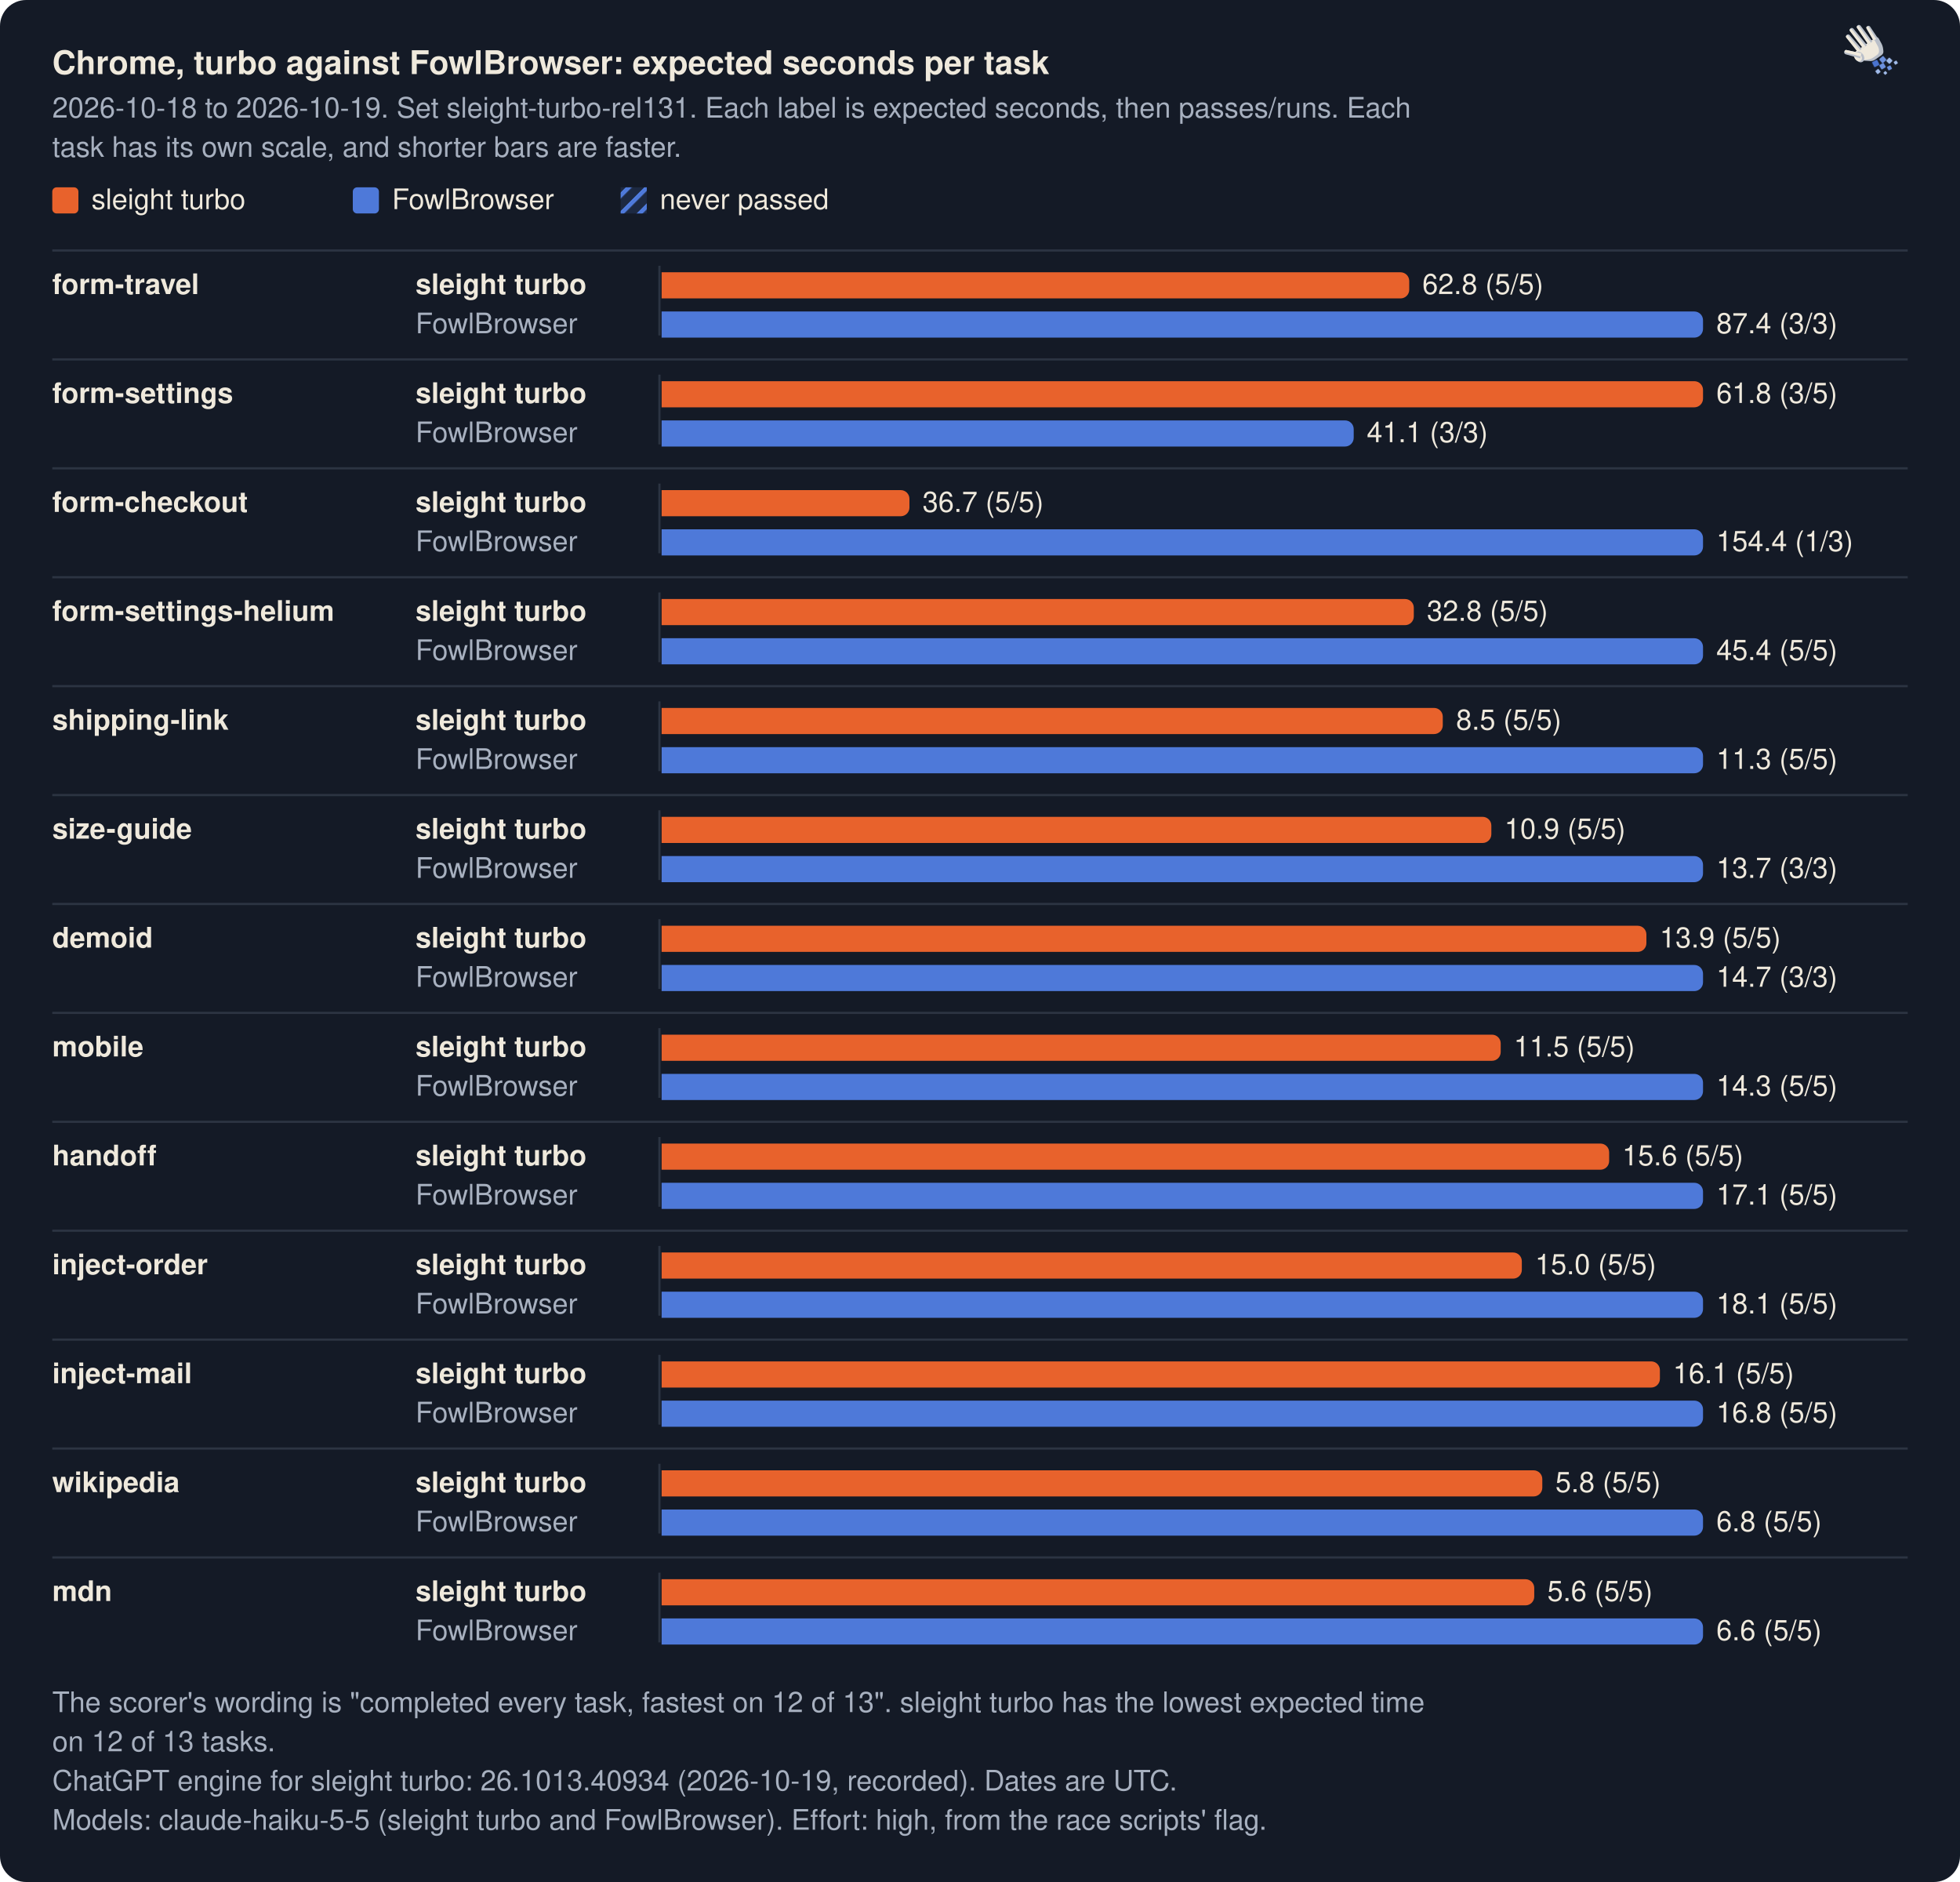
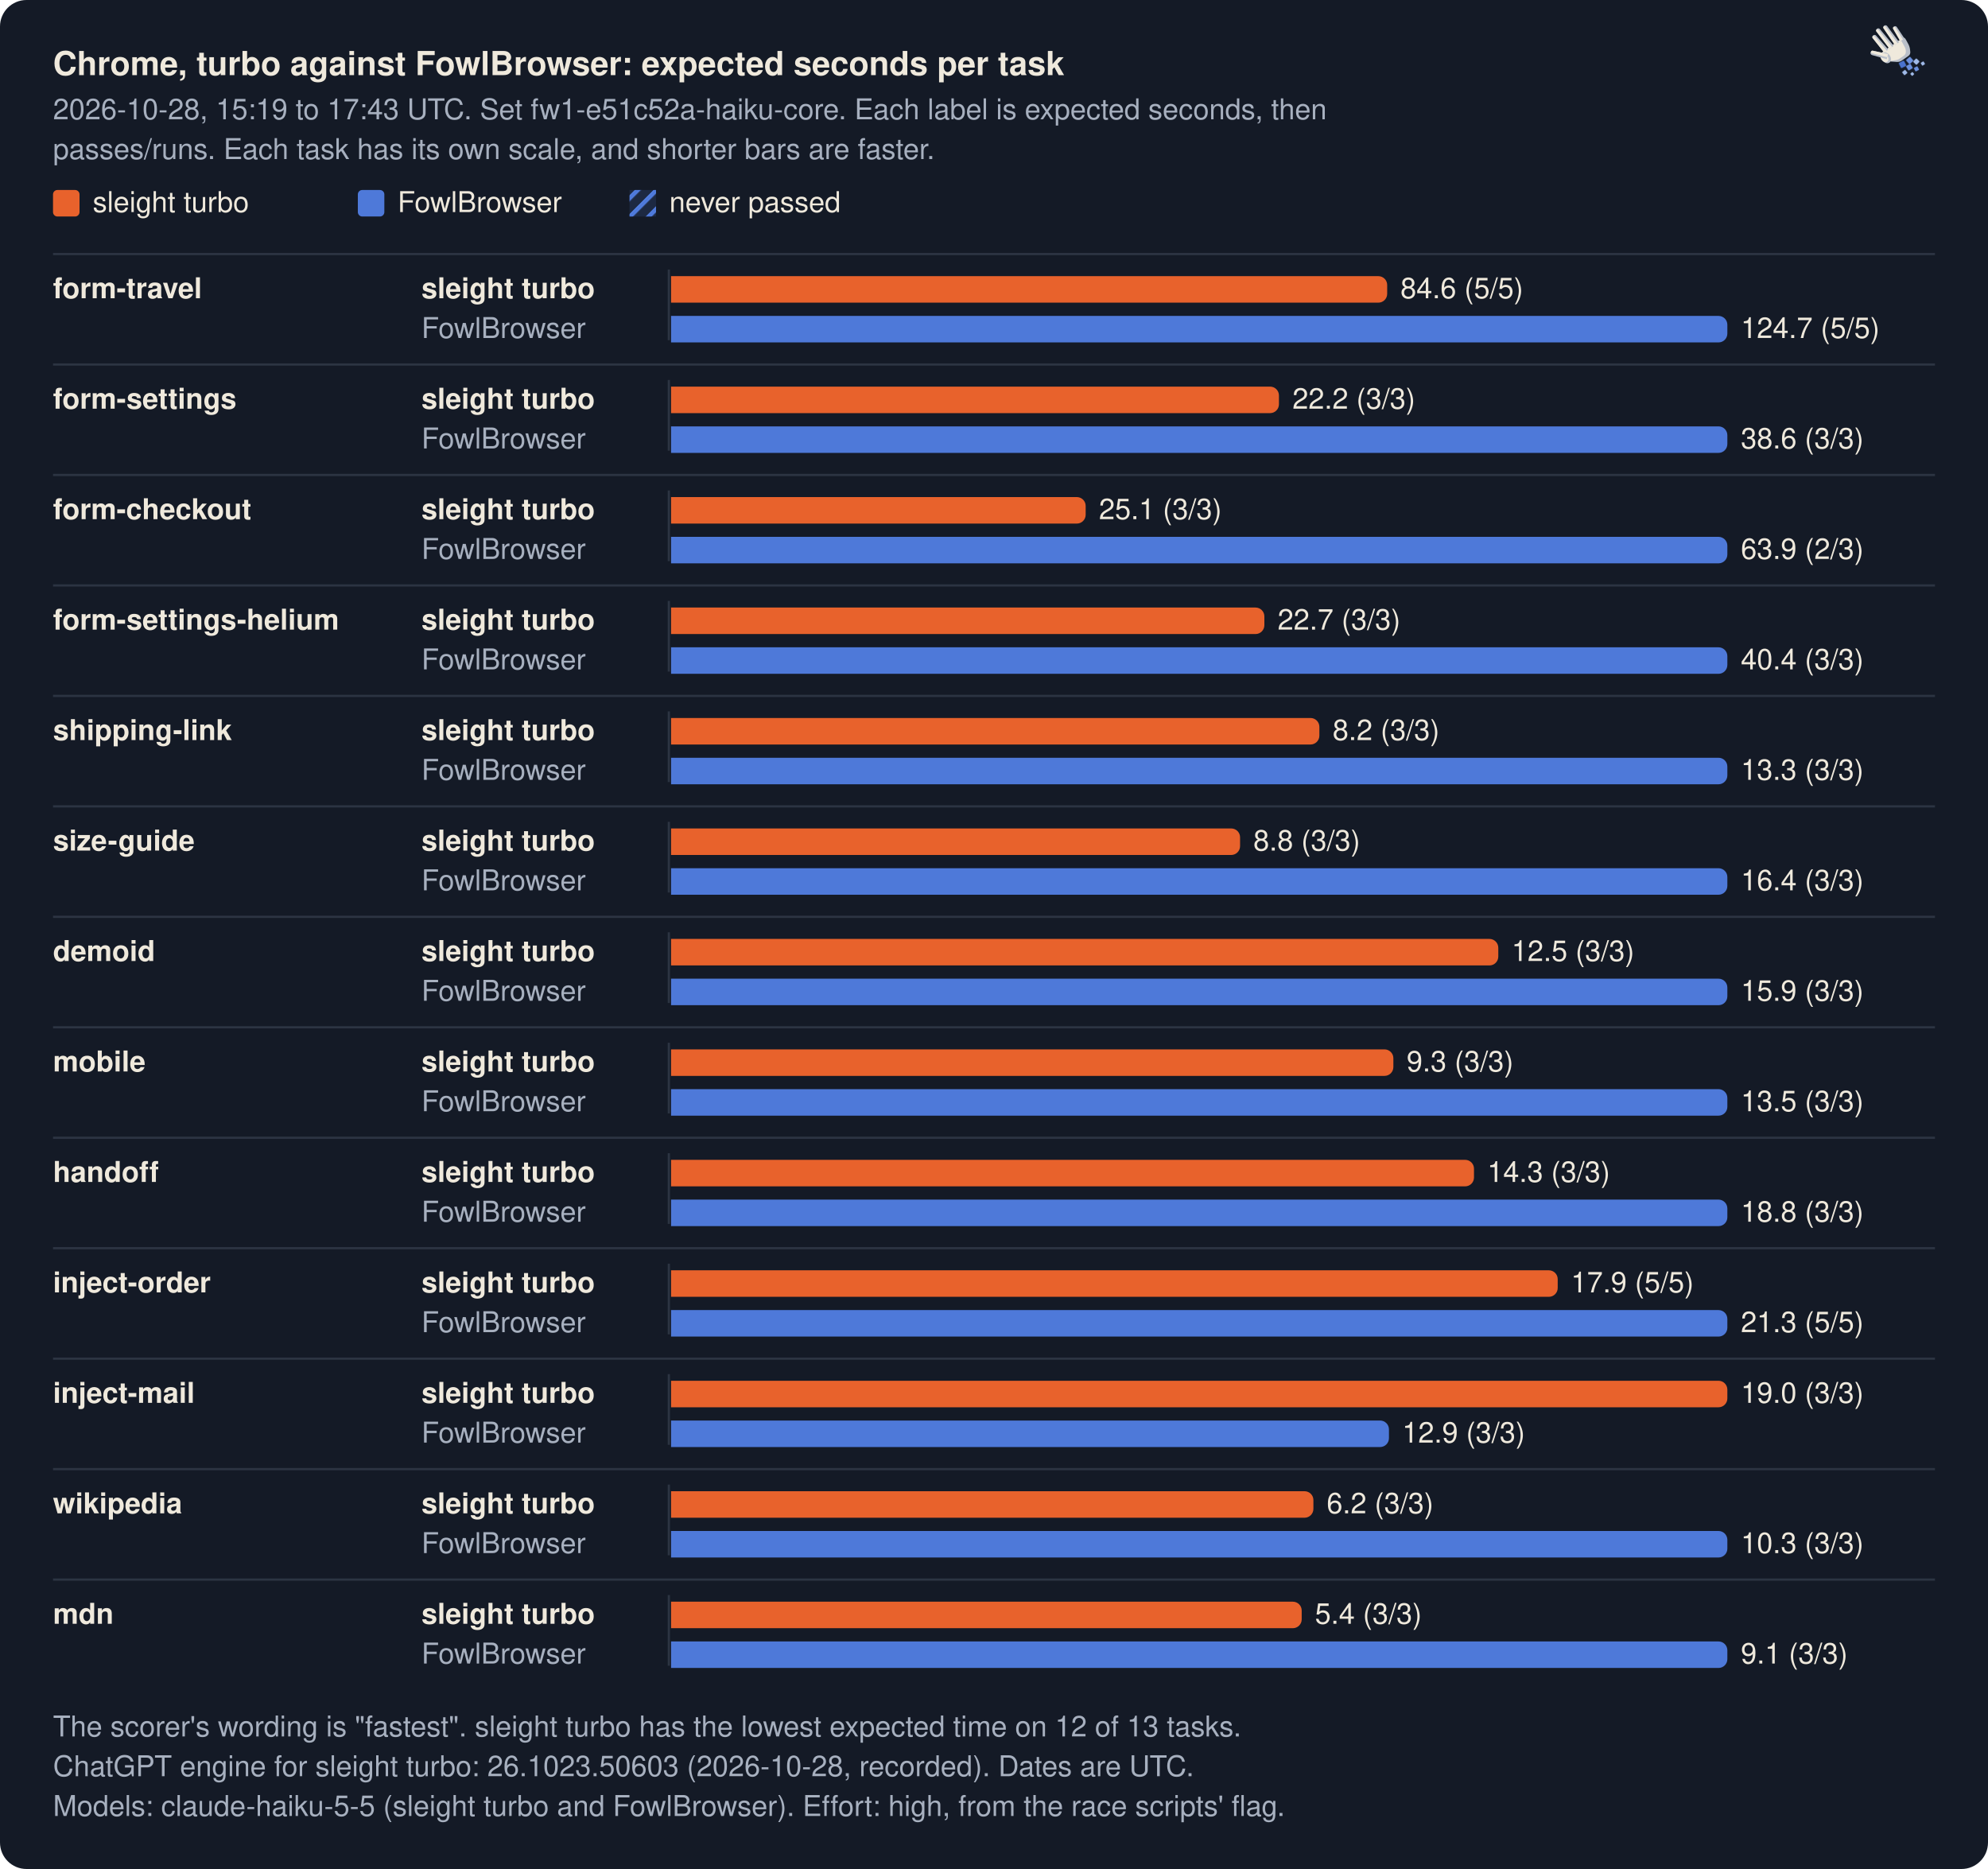
- <svg xmlns="http://www.w3.org/2000/svg" viewBox="0 0 900 864" width="900" height="864" role="img" aria-labelledby="title desc">
+ <svg xmlns="http://www.w3.org/2000/svg" viewBox="0 0 900 846" width="900" height="846" role="img" aria-labelledby="title desc">
  <style>
.bg{fill:#141A26}
text{font-family:-apple-system,"Segoe UI",Helvetica,Arial,sans-serif;font-size:13px;fill:#EFE9DC}
.t{font-size:15px;font-weight:600}
.b{font-weight:600}
.m{fill:#A7B0BF}
.g{stroke:#2C3442;stroke-width:1;fill:none}
.me{fill:#E8622C}
.ot{fill:#4E79D9}
.sl{fill:#9AA6B8}
.hme{stroke:#E8622C}
.hot{stroke:#4E79D9}
.hsl{stroke:#9AA6B8}
</style>
  <defs>
    <pattern id="h-me" width="6" height="6" patternUnits="userSpaceOnUse" patternTransform="rotate(45)">
      <line class="hme" x1="1" y1="0" x2="1" y2="6" stroke-width="2" />
    </pattern>
    <pattern id="h-ot" width="6" height="6" patternUnits="userSpaceOnUse" patternTransform="rotate(45)">
      <line class="hot" x1="1" y1="0" x2="1" y2="6" stroke-width="2" />
    </pattern>
    <pattern id="h-sl" width="6" height="6" patternUnits="userSpaceOnUse" patternTransform="rotate(45)">
      <line class="hsl" x1="1" y1="0" x2="1" y2="6" stroke-width="2" />
    </pattern>
  </defs>
-   <rect class="bg" width="900" height="864" rx="12" />
+   <rect class="bg" width="900" height="846" rx="12" />
  <text x="24" y="34" class="t">Chrome, turbo against FowlBrowser: expected seconds per task</text>
-   <text x="24" y="54" class="m">2026-10-18 to 2026-10-19. Set sleight-turbo-rel131. Each label is expected seconds, then passes/runs. Each</text>
-   <text x="24" y="72" class="m">task has its own scale, and shorter bars are faster.</text>
+   <text x="24" y="54" class="m">2026-10-28, 15:19 to 17:43 UTC. Set fw1-e51c52a-haiku-core. Each label is expected seconds, then</text>
+   <text x="24" y="72" class="m">passes/runs. Each task has its own scale, and shorter bars are faster.</text>
  <g transform="translate(840 8) scale(0.8)">
    <g transform="translate(0.6 0.6)">
      <g transform="translate(10 10) rotate(-35)">
        <g fill="#141A26" stroke="#141A26" fill-opacity="0.08" stroke-opacity="0.08" stroke-width="3" stroke-linejoin="round">
          <path d="M-2 12.39 Q-2.2 10.8 -0.6 10.8 L12.4 10.8 Q14 10.8 13.82 12.39 L13.48 15.41 Q13.3 17 12.56 18.42 L11.94 19.58 Q11.2 21 9.6 21 L5.2 21 Q3.6 21 2.35 20 L-0.15 18 Q-1.4 17 -1.6 15.41 Z" />
          <path d="M-3.8 14.6 A2.5 3.3 0 1 0 1.2 14.6 A2.5 3.3 0 1 0 -3.8 14.6 Z" />
          <path d="M0.83 13.52 L-5.04 7.13 A1.25 1.25 0 0 0 -6.93 8.76 L-1.43 15.48 Z" />
          <path d="M2.44 11.48 L1.3 1.09 A1.2 1.2 0 0 0 -1.09 1.3 L-0.44 11.72 Z" />
          <path d="M6.15 11.51 L5.17 -0.67 A1.2 1.2 0 0 0 2.77 -0.53 L3.25 11.69 Z" />
          <path d="M9.85 11.59 L9.51 0.29 A1.2 1.2 0 0 0 7.11 0.31 L6.95 11.61 Z" />
          <path d="M13.5 11.68 L13.68 3.81 A1.15 1.15 0 0 0 11.39 3.68 L10.7 11.52 Z" />
        </g>
        <g fill="#141A26" stroke="#141A26" fill-opacity="0.12" stroke-opacity="0.12" stroke-width="1.8" stroke-linejoin="round">
          <path d="M-2 12.39 Q-2.2 10.8 -0.6 10.8 L12.4 10.8 Q14 10.8 13.82 12.39 L13.48 15.41 Q13.3 17 12.56 18.42 L11.94 19.58 Q11.2 21 9.6 21 L5.2 21 Q3.6 21 2.35 20 L-0.15 18 Q-1.4 17 -1.6 15.41 Z" />
          <path d="M-3.8 14.6 A2.5 3.3 0 1 0 1.2 14.6 A2.5 3.3 0 1 0 -3.8 14.6 Z" />
          <path d="M0.83 13.52 L-5.04 7.13 A1.25 1.25 0 0 0 -6.93 8.76 L-1.43 15.48 Z" />
          <path d="M2.44 11.48 L1.3 1.09 A1.2 1.2 0 0 0 -1.09 1.3 L-0.44 11.72 Z" />
          <path d="M6.15 11.51 L5.17 -0.67 A1.2 1.2 0 0 0 2.77 -0.53 L3.25 11.69 Z" />
          <path d="M9.85 11.59 L9.51 0.29 A1.2 1.2 0 0 0 7.11 0.31 L6.95 11.61 Z" />
          <path d="M13.5 11.68 L13.68 3.81 A1.15 1.15 0 0 0 11.39 3.68 L10.7 11.52 Z" />
        </g>
        <g fill="#141A26" stroke="#141A26" fill-opacity="0.2" stroke-opacity="0.2" stroke-width="0.8" stroke-linejoin="round">
          <path d="M-2 12.39 Q-2.2 10.8 -0.6 10.8 L12.4 10.8 Q14 10.8 13.82 12.39 L13.48 15.41 Q13.3 17 12.56 18.42 L11.94 19.58 Q11.2 21 9.6 21 L5.2 21 Q3.6 21 2.35 20 L-0.15 18 Q-1.4 17 -1.6 15.41 Z" />
          <path d="M-3.8 14.6 A2.5 3.3 0 1 0 1.2 14.6 A2.5 3.3 0 1 0 -3.8 14.6 Z" />
          <path d="M0.83 13.52 L-5.04 7.13 A1.25 1.25 0 0 0 -6.93 8.76 L-1.43 15.48 Z" />
          <path d="M2.44 11.48 L1.3 1.09 A1.2 1.2 0 0 0 -1.09 1.3 L-0.44 11.72 Z" />
          <path d="M6.15 11.51 L5.17 -0.67 A1.2 1.2 0 0 0 2.77 -0.53 L3.25 11.69 Z" />
          <path d="M9.85 11.59 L9.51 0.29 A1.2 1.2 0 0 0 7.11 0.31 L6.95 11.61 Z" />
          <path d="M13.5 11.68 L13.68 3.81 A1.15 1.15 0 0 0 11.39 3.68 L10.7 11.52 Z" />
        </g>
      </g>
    </g>
    <g transform="translate(10 10) rotate(-35)">
      <rect x="-1.95" y="-1.95" width="3.9" height="3.9" rx="0.62" fill="#4E79D9" fill-opacity="0.2" transform="translate(4.2 23) rotate(8)" />
      <rect x="-1.6" y="-1.6" width="3.2" height="3.2" rx="0.51" fill="#4E79D9" fill-opacity="0.92" transform="translate(4.2 23) rotate(8)" />
      <rect x="-1.83" y="-1.83" width="3.66" height="3.66" rx="0.59" fill="#7299EA" fill-opacity="0.2" transform="translate(8.8 23.5) rotate(-6)" />
      <rect x="-1.5" y="-1.5" width="3" height="3" rx="0.48" fill="#7299EA" fill-opacity="0.92" transform="translate(8.8 23.5) rotate(-6)" />
      <rect x="-1.71" y="-1.71" width="3.42" height="3.42" rx="0.55" fill="#7299EA" fill-opacity="0.2" transform="translate(6.5 26.5) rotate(4)" />
      <rect x="-1.4" y="-1.4" width="2.8" height="2.8" rx="0.45" fill="#7299EA" fill-opacity="0.92" transform="translate(6.5 26.5) rotate(4)" />
      <rect x="-1.59" y="-1.59" width="3.17" height="3.17" rx="0.51" fill="#A9C4F5" fill-opacity="0.2" transform="translate(11.5 26.2) rotate(-11)" />
      <rect x="-1.3" y="-1.3" width="2.6" height="2.6" rx="0.42" fill="#A9C4F5" fill-opacity="0.92" transform="translate(11.5 26.2) rotate(-11)" />
      <rect x="-1.34" y="-1.34" width="2.68" height="2.68" rx="0.43" fill="#A9C4F5" fill-opacity="0.2" transform="translate(2.6 27.5) rotate(-4)" />
      <rect x="-1.1" y="-1.1" width="2.2" height="2.2" rx="0.35" fill="#A9C4F5" fill-opacity="0.92" transform="translate(2.6 27.5) rotate(-4)" />
      <rect x="-1.34" y="-1.34" width="2.68" height="2.68" rx="0.43" fill="#7299EA" fill-opacity="0.2" transform="translate(9.2 29.6) rotate(7)" />
      <rect x="-1.1" y="-1.1" width="2.2" height="2.2" rx="0.35" fill="#7299EA" fill-opacity="0.92" transform="translate(9.2 29.6) rotate(7)" />
      <rect x="-1.1" y="-1.1" width="2.2" height="2.2" rx="0.35" fill="#A9C4F5" fill-opacity="0.2" transform="translate(13.9 29.2) rotate(3)" />
      <rect x="-0.9" y="-0.9" width="1.8" height="1.8" rx="0.29" fill="#A9C4F5" fill-opacity="0.92" transform="translate(13.9 29.2) rotate(3)" />
      <rect x="-0.98" y="-0.98" width="1.95" height="1.95" rx="0.31" fill="#A9C4F5" fill-opacity="0.2" transform="translate(5.6 30.6) rotate(-8)" />
      <rect x="-0.8" y="-0.8" width="1.6" height="1.6" rx="0.26" fill="#A9C4F5" fill-opacity="0.92" transform="translate(5.6 30.6) rotate(-8)" />
    </g>
    <g transform="translate(10 10) rotate(-35)">
      <path d="M-2 12.39 Q-2.2 10.8 -0.6 10.8 L12.4 10.8 Q14 10.8 13.82 12.39 L13.48 15.41 Q13.3 17 12.56 18.42 L11.94 19.58 Q11.2 21 9.6 21 L5.2 21 Q3.6 21 2.35 20 L-0.15 18 Q-1.4 17 -1.6 15.41 Z" fill="#B9BFC9" />
      <path d="M-2.02 12.19 Q-2.2 10.8 -0.8 10.8 L10 10.8 Q11.4 10.8 11.24 12.19 L10.86 15.61 Q10.7 17 9.89 18.14 L9.81 18.26 Q9 19.4 7.6 19.4 L5 19.4 Q3.6 19.4 2.34 18.79 L-0.14 17.61 Q-1.4 17 -1.58 15.61 Z" fill="#EFE9DC" />
      <path d="M-3.8 14.6 A2.5 3.3 0 1 0 1.2 14.6 A2.5 3.3 0 1 0 -3.8 14.6 Z" fill="#B9BFC9" />
      <path d="M-4 14 A2 2.8 0 1 0 0 14 A2 2.8 0 1 0 -4 14 Z" fill="#EFE9DC" />
      <path d="M0.83 13.52 L-5.04 7.13 A1.25 1.25 0 0 0 -6.93 8.76 L-1.43 15.48 Z" fill="#B9BFC9" />
      <path d="M0.83 13.51 L-5.21 6.91 A0.78 0.78 0 0 0 -6.38 7.93 L-0.57 14.74 Z" fill="#EFE9DC" />
      <path d="M2.44 11.48 L1.3 1.09 A1.2 1.2 0 0 0 -1.09 1.3 L-0.44 11.72 Z" fill="#B9BFC9" />
      <path d="M1.35 11.58 L0.36 0.91 A0.74 0.74 0 0 0 -1.12 1.03 L-0.45 11.72 Z" fill="#EFE9DC" />
      <path d="M6.15 11.51 L5.17 -0.67 A1.2 1.2 0 0 0 2.77 -0.53 L3.25 11.69 Z" fill="#B9BFC9" />
      <path d="M5.05 11.59 L4.24 -0.88 A0.74 0.74 0 0 0 2.75 -0.8 L3.25 11.68 Z" fill="#EFE9DC" />
      <path d="M9.85 11.59 L9.51 0.29 A1.2 1.2 0 0 0 7.11 0.31 L6.95 11.61 Z" fill="#B9BFC9" />
      <path d="M8.75 11.6 L8.59 0.04 A0.74 0.74 0 0 0 7.1 0.04 L6.95 11.6 Z" fill="#EFE9DC" />
      <path d="M13.5 11.68 L13.68 3.81 A1.15 1.15 0 0 0 11.39 3.68 L10.7 11.52 Z" fill="#B9BFC9" />
      <path d="M12.43 11.63 L12.82 3.52 A0.71 0.71 0 0 0 11.39 3.42 L10.7 11.51 Z" fill="#EFE9DC" />
    </g>
  </g>
  <rect class="me" x="24" y="86" width="12" height="12" rx="2" />
  <text x="42" y="96">sleight turbo</text>
  <rect class="ot" x="162" y="86" width="12" height="12" rx="2" />
  <text x="180" y="96">FowlBrowser</text>
  <rect class="ot" fill-opacity="0.16" x="285" y="86" width="12" height="12" />
  <rect fill="url(#h-ot)" x="285" y="86" width="12" height="12" />
  <text x="303" y="96">never passed</text>
  <line class="g" x1="24" y1="115" x2="876" y2="115" />
  <text x="24" y="135" class="b">form-travel</text>
  <line class="g" x1="302.8" y1="122" x2="302.8" y2="154" />
  <text x="190.8" y="135" class="b">sleight turbo</text>
-   <path class="me" d="M303.8 125h339.3a4 4 0 0 1 4 4v4a4 4 0 0 1 -4 4h-339.3z" />
-   <text x="653.1" y="135" data-task="form-travel" data-arm="sleight-turbo" data-kind="cell" data-section="main">62.8 (5/5)</text>
+   <path class="me" d="M303.8 125h320.2a4 4 0 0 1 4 4v4a4 4 0 0 1 -4 4h-320.2z" />
+   <text x="634" y="135" data-task="form-travel" data-arm="sleight-turbo" data-kind="cell" data-section="main">84.6 (5/5)</text>
  <text x="190.8" y="153" class="m">FowlBrowser</text>
  <path class="ot" d="M303.8 143h474.2a4 4 0 0 1 4 4v4a4 4 0 0 1 -4 4h-474.2z" />
-   <text x="788.1" y="153" data-task="form-travel" data-arm="fowlbrowser" data-kind="cell" data-section="main">87.4 (3/3)</text>
+   <text x="788.1" y="153" data-task="form-travel" data-arm="fowlbrowser" data-kind="cell" data-section="main">124.7 (5/5)</text>
  <line class="g" x1="24" y1="165" x2="876" y2="165" />
  <text x="24" y="185" class="b">form-settings</text>
  <line class="g" x1="302.8" y1="172" x2="302.8" y2="204" />
  <text x="190.8" y="185" class="b">sleight turbo</text>
-   <path class="me" d="M303.8 175h474.2a4 4 0 0 1 4 4v4a4 4 0 0 1 -4 4h-474.2z" />
-   <text x="788.1" y="185" data-task="form-settings" data-arm="sleight-turbo" data-kind="cell" data-section="main">61.8 (3/5)</text>
+   <path class="me" d="M303.8 175h271.2a4 4 0 0 1 4 4v4a4 4 0 0 1 -4 4h-271.2z" />
+   <text x="585.1" y="185" data-task="form-settings" data-arm="sleight-turbo" data-kind="cell" data-section="main">22.2 (3/3)</text>
  <text x="190.8" y="203" class="m">FowlBrowser</text>
-   <path class="ot" d="M303.8 193h313.8a4 4 0 0 1 4 4v4a4 4 0 0 1 -4 4h-313.8z" />
-   <text x="627.6" y="203" data-task="form-settings" data-arm="fowlbrowser" data-kind="cell" data-section="main">41.1 (3/3)</text>
+   <path class="ot" d="M303.8 193h474.2a4 4 0 0 1 4 4v4a4 4 0 0 1 -4 4h-474.2z" />
+   <text x="788.1" y="203" data-task="form-settings" data-arm="fowlbrowser" data-kind="cell" data-section="main">38.6 (3/3)</text>
  <line class="g" x1="24" y1="215" x2="876" y2="215" />
  <text x="24" y="235" class="b">form-checkout</text>
  <line class="g" x1="302.8" y1="222" x2="302.8" y2="254" />
  <text x="190.8" y="235" class="b">sleight turbo</text>
-   <path class="me" d="M303.8 225h109.8a4 4 0 0 1 4 4v4a4 4 0 0 1 -4 4h-109.8z" />
-   <text x="423.6" y="235" data-task="form-checkout" data-arm="sleight-turbo" data-kind="cell" data-section="main">36.7 (5/5)</text>
+   <path class="me" d="M303.8 225h183.7a4 4 0 0 1 4 4v4a4 4 0 0 1 -4 4h-183.7z" />
+   <text x="497.5" y="235" data-task="form-checkout" data-arm="sleight-turbo" data-kind="cell" data-section="main">25.1 (3/3)</text>
  <text x="190.8" y="253" class="m">FowlBrowser</text>
  <path class="ot" d="M303.8 243h474.2a4 4 0 0 1 4 4v4a4 4 0 0 1 -4 4h-474.2z" />
-   <text x="788.1" y="253" data-task="form-checkout" data-arm="fowlbrowser" data-kind="cell" data-section="main">154.4 (1/3)</text>
+   <text x="788.1" y="253" data-task="form-checkout" data-arm="fowlbrowser" data-kind="cell" data-section="main">63.9 (2/3)</text>
  <line class="g" x1="24" y1="265" x2="876" y2="265" />
  <text x="24" y="285" class="b">form-settings-helium</text>
  <line class="g" x1="302.8" y1="272" x2="302.8" y2="304" />
  <text x="190.8" y="285" class="b">sleight turbo</text>
-   <path class="me" d="M303.8 275h341.4a4 4 0 0 1 4 4v4a4 4 0 0 1 -4 4h-341.4z" />
-   <text x="655.2" y="285" data-task="form-settings-helium" data-arm="sleight-turbo" data-kind="cell" data-section="main">32.8 (5/5)</text>
+   <path class="me" d="M303.8 275h264.6a4 4 0 0 1 4 4v4a4 4 0 0 1 -4 4h-264.6z" />
+   <text x="578.4" y="285" data-task="form-settings-helium" data-arm="sleight-turbo" data-kind="cell" data-section="main">22.7 (3/3)</text>
  <text x="190.8" y="303" class="m">FowlBrowser</text>
  <path class="ot" d="M303.8 293h474.2a4 4 0 0 1 4 4v4a4 4 0 0 1 -4 4h-474.2z" />
-   <text x="788.1" y="303" data-task="form-settings-helium" data-arm="fowlbrowser" data-kind="cell" data-section="main">45.4 (5/5)</text>
+   <text x="788.1" y="303" data-task="form-settings-helium" data-arm="fowlbrowser" data-kind="cell" data-section="main">40.4 (3/3)</text>
  <line class="g" x1="24" y1="315" x2="876" y2="315" />
  <text x="24" y="335" class="b">shipping-link</text>
  <line class="g" x1="302.8" y1="322" x2="302.8" y2="354" />
  <text x="190.8" y="335" class="b">sleight turbo</text>
-   <path class="me" d="M303.8 325h354.7a4 4 0 0 1 4 4v4a4 4 0 0 1 -4 4h-354.7z" />
-   <text x="668.6" y="335" data-task="shipping-link" data-arm="sleight-turbo" data-kind="cell" data-section="main">8.5 (5/5)</text>
+   <path class="me" d="M303.8 325h289.5a4 4 0 0 1 4 4v4a4 4 0 0 1 -4 4h-289.5z" />
+   <text x="603.3" y="335" data-task="shipping-link" data-arm="sleight-turbo" data-kind="cell" data-section="main">8.2 (3/3)</text>
  <text x="190.8" y="353" class="m">FowlBrowser</text>
  <path class="ot" d="M303.8 343h474.2a4 4 0 0 1 4 4v4a4 4 0 0 1 -4 4h-474.2z" />
-   <text x="788.1" y="353" data-task="shipping-link" data-arm="fowlbrowser" data-kind="cell" data-section="main">11.3 (5/5)</text>
+   <text x="788.1" y="353" data-task="shipping-link" data-arm="fowlbrowser" data-kind="cell" data-section="main">13.3 (3/3)</text>
  <line class="g" x1="24" y1="365" x2="876" y2="365" />
  <text x="24" y="385" class="b">size-guide</text>
  <line class="g" x1="302.8" y1="372" x2="302.8" y2="404" />
  <text x="190.8" y="385" class="b">sleight turbo</text>
-   <path class="me" d="M303.8 375h377a4 4 0 0 1 4 4v4a4 4 0 0 1 -4 4h-377z" />
-   <text x="690.8" y="385" data-task="size-guide" data-arm="sleight-turbo" data-kind="cell" data-section="main">10.9 (5/5)</text>
+   <path class="me" d="M303.8 375h253.6a4 4 0 0 1 4 4v4a4 4 0 0 1 -4 4h-253.6z" />
+   <text x="567.4" y="385" data-task="size-guide" data-arm="sleight-turbo" data-kind="cell" data-section="main">8.8 (3/3)</text>
  <text x="190.8" y="403" class="m">FowlBrowser</text>
  <path class="ot" d="M303.8 393h474.2a4 4 0 0 1 4 4v4a4 4 0 0 1 -4 4h-474.2z" />
-   <text x="788.1" y="403" data-task="size-guide" data-arm="fowlbrowser" data-kind="cell" data-section="main">13.7 (3/3)</text>
+   <text x="788.1" y="403" data-task="size-guide" data-arm="fowlbrowser" data-kind="cell" data-section="main">16.4 (3/3)</text>
  <line class="g" x1="24" y1="415" x2="876" y2="415" />
  <text x="24" y="435" class="b">demoid</text>
  <line class="g" x1="302.8" y1="422" x2="302.8" y2="454" />
  <text x="190.8" y="435" class="b">sleight turbo</text>
-   <path class="me" d="M303.8 425h448.2a4 4 0 0 1 4 4v4a4 4 0 0 1 -4 4h-448.2z" />
-   <text x="762.1" y="435" data-task="demoid" data-arm="sleight-turbo" data-kind="cell" data-section="main">13.9 (5/5)</text>
+   <path class="me" d="M303.8 425h370.5a4 4 0 0 1 4 4v4a4 4 0 0 1 -4 4h-370.5z" />
+   <text x="684.3" y="435" data-task="demoid" data-arm="sleight-turbo" data-kind="cell" data-section="main">12.5 (3/3)</text>
  <text x="190.8" y="453" class="m">FowlBrowser</text>
  <path class="ot" d="M303.8 443h474.2a4 4 0 0 1 4 4v4a4 4 0 0 1 -4 4h-474.2z" />
-   <text x="788.1" y="453" data-task="demoid" data-arm="fowlbrowser" data-kind="cell" data-section="main">14.7 (3/3)</text>
+   <text x="788.1" y="453" data-task="demoid" data-arm="fowlbrowser" data-kind="cell" data-section="main">15.9 (3/3)</text>
  <line class="g" x1="24" y1="465" x2="876" y2="465" />
  <text x="24" y="485" class="b">mobile</text>
  <line class="g" x1="302.8" y1="472" x2="302.8" y2="504" />
  <text x="190.8" y="485" class="b">sleight turbo</text>
-   <path class="me" d="M303.8 475h381.3a4 4 0 0 1 4 4v4a4 4 0 0 1 -4 4h-381.3z" />
-   <text x="695.1" y="485" data-task="mobile" data-arm="sleight-turbo" data-kind="cell" data-section="main">11.5 (5/5)</text>
+   <path class="me" d="M303.8 475h323a4 4 0 0 1 4 4v4a4 4 0 0 1 -4 4h-323z" />
+   <text x="636.8" y="485" data-task="mobile" data-arm="sleight-turbo" data-kind="cell" data-section="main">9.3 (3/3)</text>
  <text x="190.8" y="503" class="m">FowlBrowser</text>
  <path class="ot" d="M303.8 493h474.2a4 4 0 0 1 4 4v4a4 4 0 0 1 -4 4h-474.2z" />
-   <text x="788.1" y="503" data-task="mobile" data-arm="fowlbrowser" data-kind="cell" data-section="main">14.3 (5/5)</text>
+   <text x="788.1" y="503" data-task="mobile" data-arm="fowlbrowser" data-kind="cell" data-section="main">13.5 (3/3)</text>
  <line class="g" x1="24" y1="515" x2="876" y2="515" />
  <text x="24" y="535" class="b">handoff</text>
  <line class="g" x1="302.8" y1="522" x2="302.8" y2="554" />
  <text x="190.8" y="535" class="b">sleight turbo</text>
-   <path class="me" d="M303.8 525h431.1a4 4 0 0 1 4 4v4a4 4 0 0 1 -4 4h-431.1z" />
-   <text x="744.9" y="535" data-task="handoff" data-arm="sleight-turbo" data-kind="cell" data-section="main">15.6 (5/5)</text>
+   <path class="me" d="M303.8 525h359.5a4 4 0 0 1 4 4v4a4 4 0 0 1 -4 4h-359.5z" />
+   <text x="673.3" y="535" data-task="handoff" data-arm="sleight-turbo" data-kind="cell" data-section="main">14.3 (3/3)</text>
  <text x="190.8" y="553" class="m">FowlBrowser</text>
  <path class="ot" d="M303.8 543h474.2a4 4 0 0 1 4 4v4a4 4 0 0 1 -4 4h-474.2z" />
-   <text x="788.1" y="553" data-task="handoff" data-arm="fowlbrowser" data-kind="cell" data-section="main">17.1 (5/5)</text>
+   <text x="788.1" y="553" data-task="handoff" data-arm="fowlbrowser" data-kind="cell" data-section="main">18.8 (3/3)</text>
  <line class="g" x1="24" y1="565" x2="876" y2="565" />
  <text x="24" y="585" class="b">inject-order</text>
  <line class="g" x1="302.8" y1="572" x2="302.8" y2="604" />
  <text x="190.8" y="585" class="b">sleight turbo</text>
-   <path class="me" d="M303.8 575h391a4 4 0 0 1 4 4v4a4 4 0 0 1 -4 4h-391z" />
-   <text x="704.9" y="585" data-task="inject-order" data-arm="sleight-turbo" data-kind="cell" data-section="main">15.0 (5/5)</text>
+   <path class="me" d="M303.8 575h397.4a4 4 0 0 1 4 4v4a4 4 0 0 1 -4 4h-397.4z" />
+   <text x="711.2" y="585" data-task="inject-order" data-arm="sleight-turbo" data-kind="cell" data-section="main">17.9 (5/5)</text>
  <text x="190.8" y="603" class="m">FowlBrowser</text>
  <path class="ot" d="M303.8 593h474.2a4 4 0 0 1 4 4v4a4 4 0 0 1 -4 4h-474.2z" />
-   <text x="788.1" y="603" data-task="inject-order" data-arm="fowlbrowser" data-kind="cell" data-section="main">18.1 (5/5)</text>
+   <text x="788.1" y="603" data-task="inject-order" data-arm="fowlbrowser" data-kind="cell" data-section="main">21.3 (5/5)</text>
  <line class="g" x1="24" y1="615" x2="876" y2="615" />
  <text x="24" y="635" class="b">inject-mail</text>
  <line class="g" x1="302.8" y1="622" x2="302.8" y2="654" />
  <text x="190.8" y="635" class="b">sleight turbo</text>
-   <path class="me" d="M303.8 625h454.4a4 4 0 0 1 4 4v4a4 4 0 0 1 -4 4h-454.4z" />
-   <text x="768.2" y="635" data-task="inject-mail" data-arm="sleight-turbo" data-kind="cell" data-section="main">16.1 (5/5)</text>
+   <path class="me" d="M303.8 625h474.2a4 4 0 0 1 4 4v4a4 4 0 0 1 -4 4h-474.2z" />
+   <text x="788.1" y="635" data-task="inject-mail" data-arm="sleight-turbo" data-kind="cell" data-section="main">19.0 (3/3)</text>
  <text x="190.8" y="653" class="m">FowlBrowser</text>
-   <path class="ot" d="M303.8 643h474.2a4 4 0 0 1 4 4v4a4 4 0 0 1 -4 4h-474.2z" />
-   <text x="788.1" y="653" data-task="inject-mail" data-arm="fowlbrowser" data-kind="cell" data-section="main">16.8 (5/5)</text>
+   <path class="ot" d="M303.8 643h321a4 4 0 0 1 4 4v4a4 4 0 0 1 -4 4h-321z" />
+   <text x="634.8" y="653" data-task="inject-mail" data-arm="fowlbrowser" data-kind="cell" data-section="main">12.9 (3/3)</text>
  <line class="g" x1="24" y1="665" x2="876" y2="665" />
  <text x="24" y="685" class="b">wikipedia</text>
  <line class="g" x1="302.8" y1="672" x2="302.8" y2="704" />
  <text x="190.8" y="685" class="b">sleight turbo</text>
-   <path class="me" d="M303.8 675h400.4a4 4 0 0 1 4 4v4a4 4 0 0 1 -4 4h-400.4z" />
-   <text x="714.2" y="685" data-task="wikipedia" data-arm="sleight-turbo" data-kind="cell" data-section="main">5.8 (5/5)</text>
+   <path class="me" d="M303.8 675h286.8a4 4 0 0 1 4 4v4a4 4 0 0 1 -4 4h-286.8z" />
+   <text x="600.6" y="685" data-task="wikipedia" data-arm="sleight-turbo" data-kind="cell" data-section="main">6.2 (3/3)</text>
  <text x="190.8" y="703" class="m">FowlBrowser</text>
  <path class="ot" d="M303.8 693h474.2a4 4 0 0 1 4 4v4a4 4 0 0 1 -4 4h-474.2z" />
-   <text x="788.1" y="703" data-task="wikipedia" data-arm="fowlbrowser" data-kind="cell" data-section="main">6.8 (5/5)</text>
+   <text x="788.1" y="703" data-task="wikipedia" data-arm="fowlbrowser" data-kind="cell" data-section="main">10.3 (3/3)</text>
  <line class="g" x1="24" y1="715" x2="876" y2="715" />
  <text x="24" y="735" class="b">mdn</text>
  <line class="g" x1="302.8" y1="722" x2="302.8" y2="754" />
  <text x="190.8" y="735" class="b">sleight turbo</text>
-   <path class="me" d="M303.8 725h396.7a4 4 0 0 1 4 4v4a4 4 0 0 1 -4 4h-396.7z" />
-   <text x="710.5" y="735" data-task="mdn" data-arm="sleight-turbo" data-kind="cell" data-section="main">5.6 (5/5)</text>
+   <path class="me" d="M303.8 725h281.5a4 4 0 0 1 4 4v4a4 4 0 0 1 -4 4h-281.5z" />
+   <text x="595.3" y="735" data-task="mdn" data-arm="sleight-turbo" data-kind="cell" data-section="main">5.4 (3/3)</text>
  <text x="190.8" y="753" class="m">FowlBrowser</text>
  <path class="ot" d="M303.8 743h474.2a4 4 0 0 1 4 4v4a4 4 0 0 1 -4 4h-474.2z" />
-   <text x="788.1" y="753" data-task="mdn" data-arm="fowlbrowser" data-kind="cell" data-section="main">6.6 (5/5)</text>
-   <text x="24" y="786" class="m">The scorer's wording is "completed every task, fastest on 12 of 13". sleight turbo has the lowest expected time</text>
-   <text x="24" y="804" class="m">on 12 of 13 tasks.</text>
-   <text x="24" y="822" class="m">ChatGPT engine for sleight turbo: 26.1013.40934 (2026-10-19, recorded). Dates are UTC.</text>
-   <text x="24" y="840" class="m">Models: claude-haiku-5-5 (sleight turbo and FowlBrowser). Effort: high, from the race scripts' flag.</text>
+   <text x="788.1" y="753" data-task="mdn" data-arm="fowlbrowser" data-kind="cell" data-section="main">9.1 (3/3)</text>
+   <text x="24" y="786" class="m">The scorer's wording is "fastest". sleight turbo has the lowest expected time on 12 of 13 tasks.</text>
+   <text x="24" y="804" class="m">ChatGPT engine for sleight turbo: 26.1023.50603 (2026-10-28, recorded). Dates are UTC.</text>
+   <text x="24" y="822" class="m">Models: claude-haiku-5-5 (sleight turbo and FowlBrowser). Effort: high, from the race scripts' flag.</text>
</svg>
